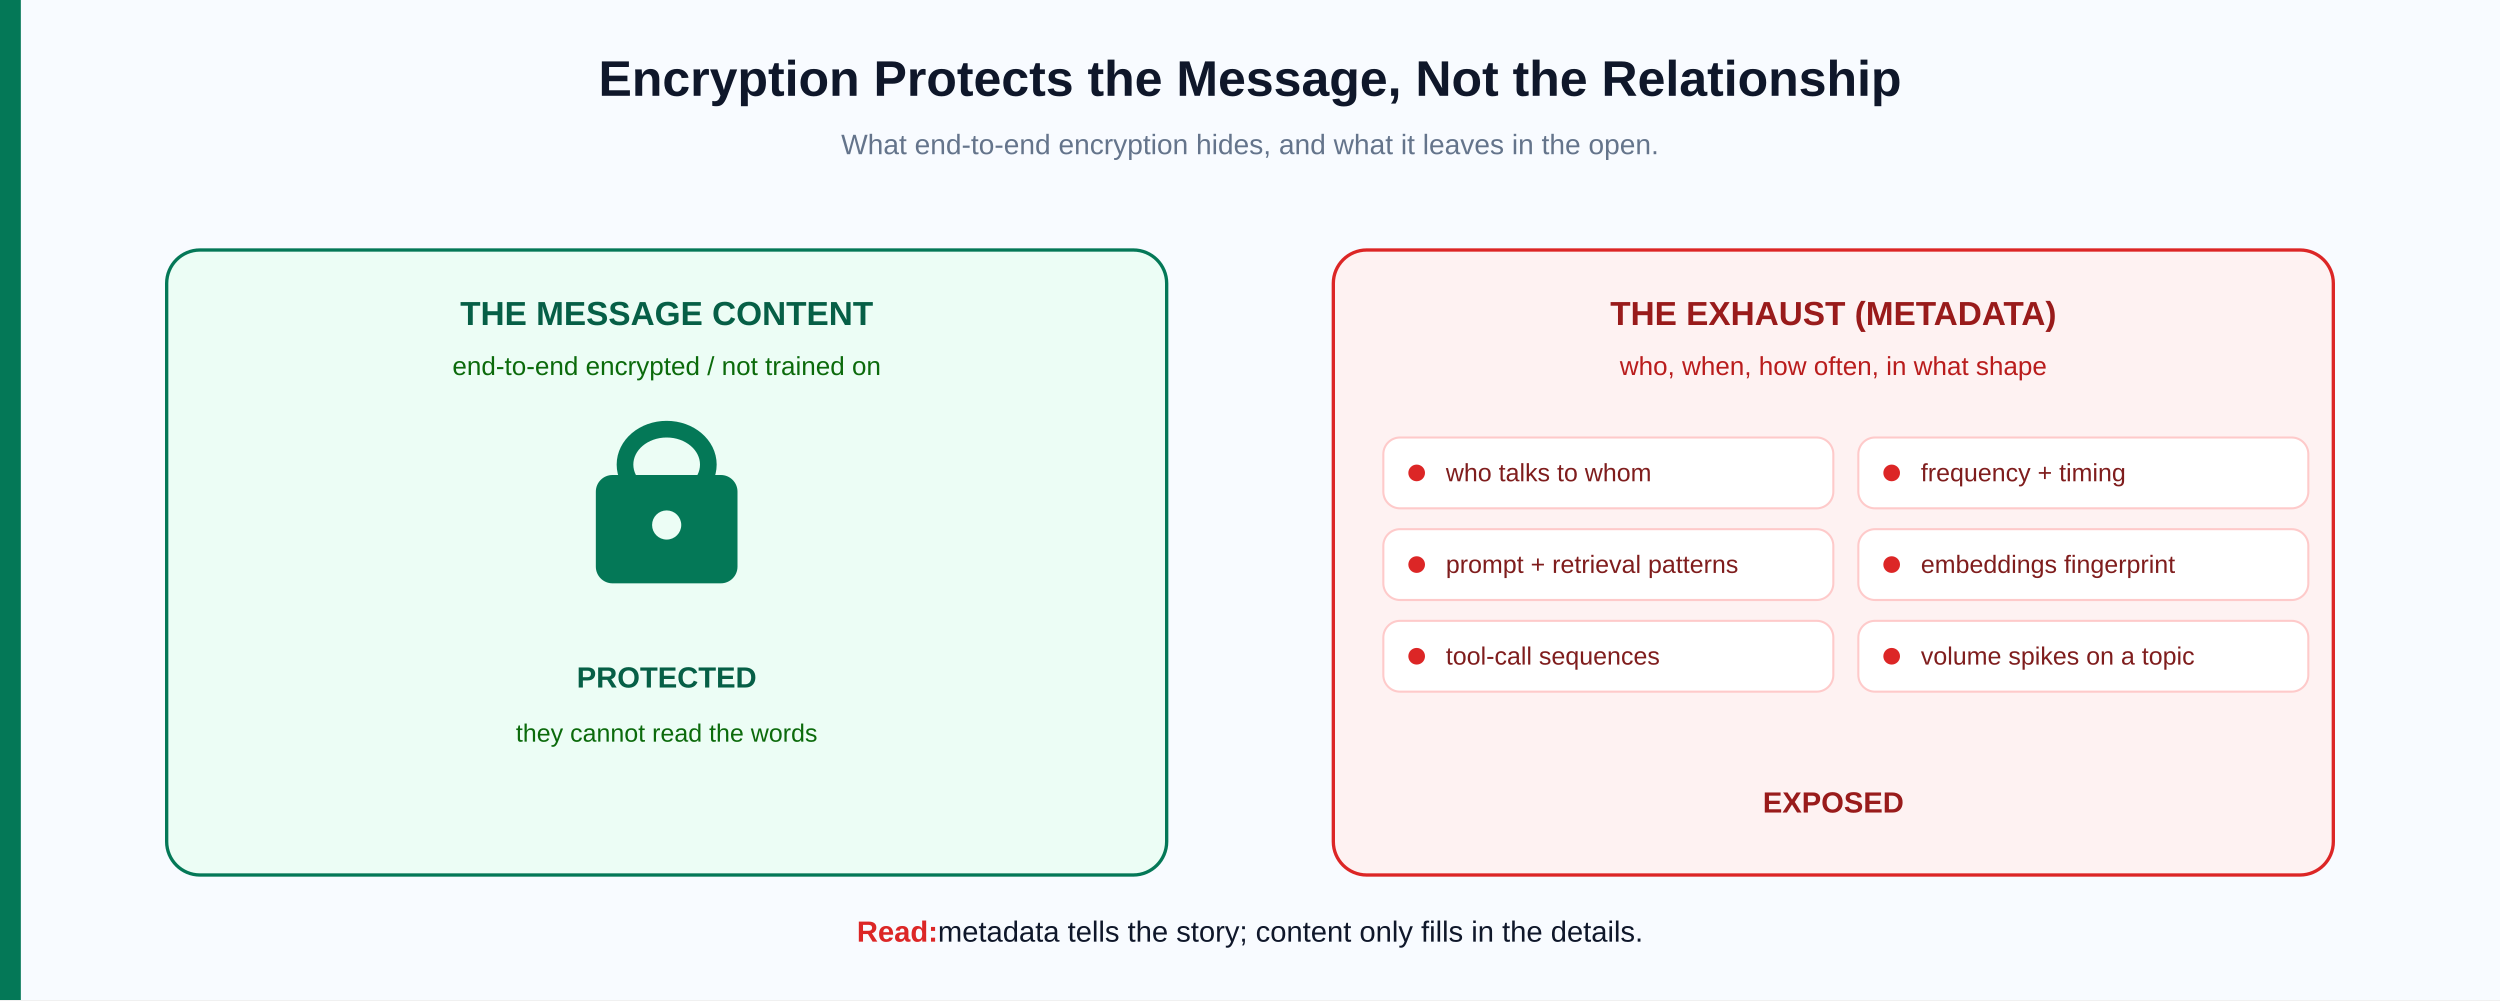
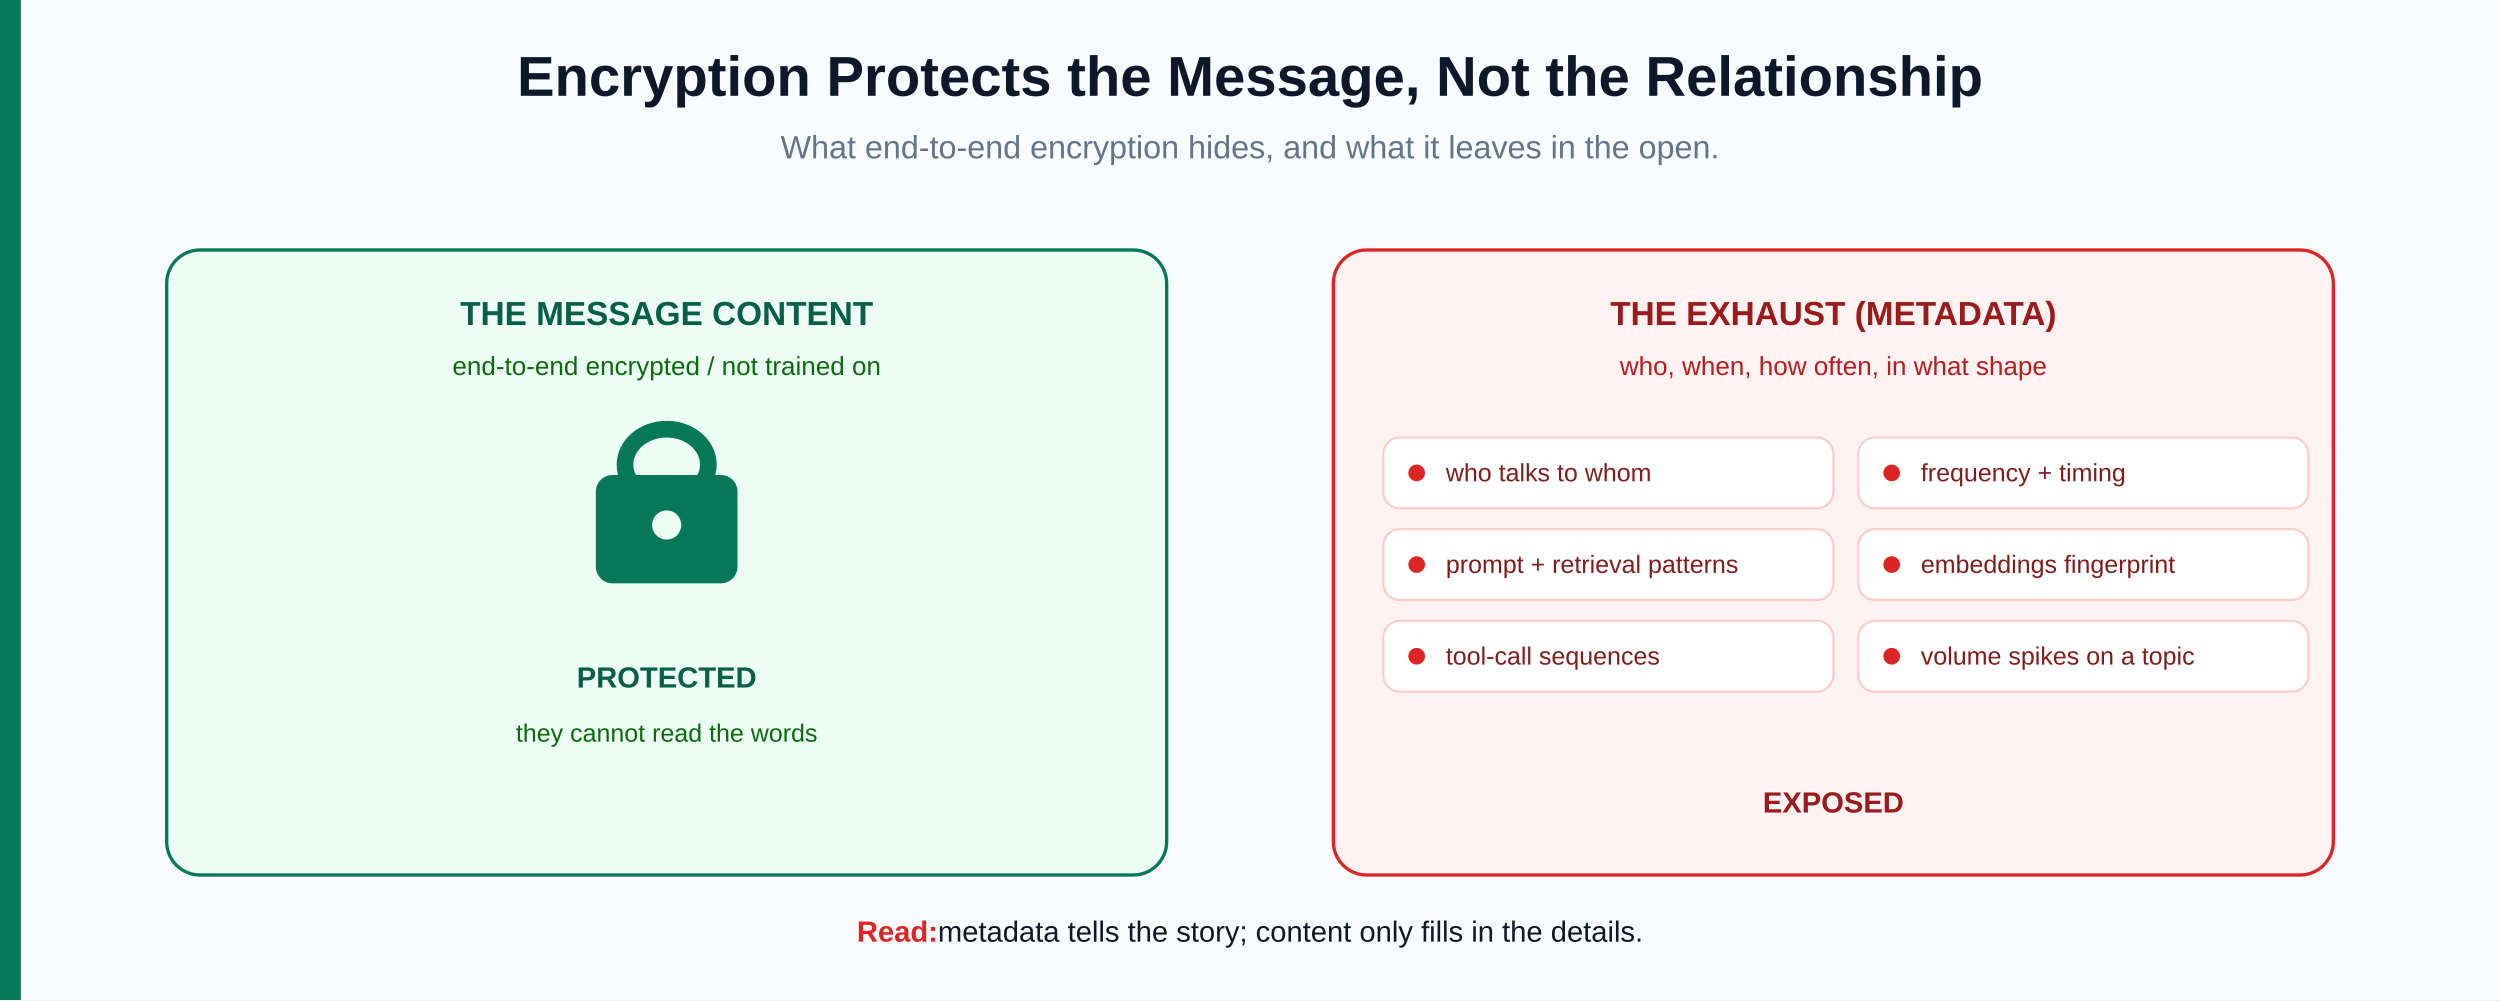
<svg xmlns="http://www.w3.org/2000/svg" viewBox="0 0 1200 480" font-family="Segoe UI, Arial, sans-serif">
  <rect width="1200" height="480" fill="#ffffff" />
  <rect width="1200" height="480" fill="#f8fbff" />
  <rect x="0" y="0" width="10" height="480" fill="#047857" />
-   <text x="600" y="46" font-size="24" font-weight="800" fill="#0f172a" text-anchor="middle">Encryption Protects the Message, Not the Relationship</text>
-   <text x="600" y="74" font-size="13.5" fill="#64748b" text-anchor="middle">What end-to-end encryption hides, and what it leaves in the open.</text>
+   <text x="600" y="46" font-size="27" font-weight="800" fill="#0f172a" text-anchor="middle">Encryption Protects the Message, Not the Relationship</text>
+   <text x="600" y="76" font-size="15.5" fill="#64748b" text-anchor="middle">What end-to-end encryption hides, and what it leaves in the open.</text>
  <rect x="80" y="120" width="480" height="300" rx="16" fill="#ecfdf5" stroke="#047857" stroke-width="1.6" />
  <text x="320" y="156" font-size="16" font-weight="800" fill="#065f46" text-anchor="middle">THE MESSAGE CONTENT</text>
  <text x="320" y="180" font-size="12.5" fill="#0b6a0b" text-anchor="middle">end-to-end encrypted / not trained on</text>
  <rect x="286" y="228" width="68" height="52" rx="8" fill="#047857" />
  <rect x="300" y="206" width="40" height="34" rx="20" fill="none" stroke="#047857" stroke-width="8" />
  <circle cx="320" cy="252" r="7" fill="#ecfdf5" />
  <text x="320" y="330" font-size="14" font-weight="700" fill="#065f46" text-anchor="middle">PROTECTED</text>
  <text x="320" y="356" font-size="12" fill="#0b6a0b" text-anchor="middle">they cannot read the words</text>
  <rect x="640" y="120" width="480" height="300" rx="16" fill="#fef2f2" stroke="#dc2626" stroke-width="1.6" />
  <text x="880" y="156" font-size="16" font-weight="800" fill="#991b1b" text-anchor="middle">THE EXHAUST (METADATA)</text>
  <text x="880" y="180" font-size="12.5" fill="#b91c1c" text-anchor="middle">who, when, how often, in what shape</text>
  <rect x="664" y="210" width="216" height="34" rx="8" fill="#ffffff" stroke="#fecaca" />
  <circle cx="680" cy="227" r="4" fill="#dc2626" />
  <text x="694" y="231" font-size="12" fill="#7f1d1d">who talks to whom</text>
  <rect x="892" y="210" width="216" height="34" rx="8" fill="#ffffff" stroke="#fecaca" />
  <circle cx="908" cy="227" r="4" fill="#dc2626" />
  <text x="922" y="231" font-size="12" fill="#7f1d1d">frequency + timing</text>
  <rect x="664" y="254" width="216" height="34" rx="8" fill="#ffffff" stroke="#fecaca" />
  <circle cx="680" cy="271" r="4" fill="#dc2626" />
  <text x="694" y="275" font-size="12" fill="#7f1d1d">prompt + retrieval patterns</text>
  <rect x="892" y="254" width="216" height="34" rx="8" fill="#ffffff" stroke="#fecaca" />
  <circle cx="908" cy="271" r="4" fill="#dc2626" />
  <text x="922" y="275" font-size="12" fill="#7f1d1d">embeddings fingerprint</text>
  <rect x="664" y="298" width="216" height="34" rx="8" fill="#ffffff" stroke="#fecaca" />
  <circle cx="680" cy="315" r="4" fill="#dc2626" />
  <text x="694" y="319" font-size="12" fill="#7f1d1d">tool-call sequences</text>
  <rect x="892" y="298" width="216" height="34" rx="8" fill="#ffffff" stroke="#fecaca" />
  <circle cx="908" cy="315" r="4" fill="#dc2626" />
  <text x="922" y="319" font-size="12" fill="#7f1d1d">volume spikes on a topic</text>
  <text x="880" y="390" font-size="14" font-weight="800" fill="#991b1b" text-anchor="middle">EXPOSED</text>
  <text x="600" y="452" font-size="14" fill="#0f172a" text-anchor="middle">
    <tspan font-weight="800" fill="#dc2626">Read: </tspan>metadata tells the story; content only fills in the details.</text>
</svg>
